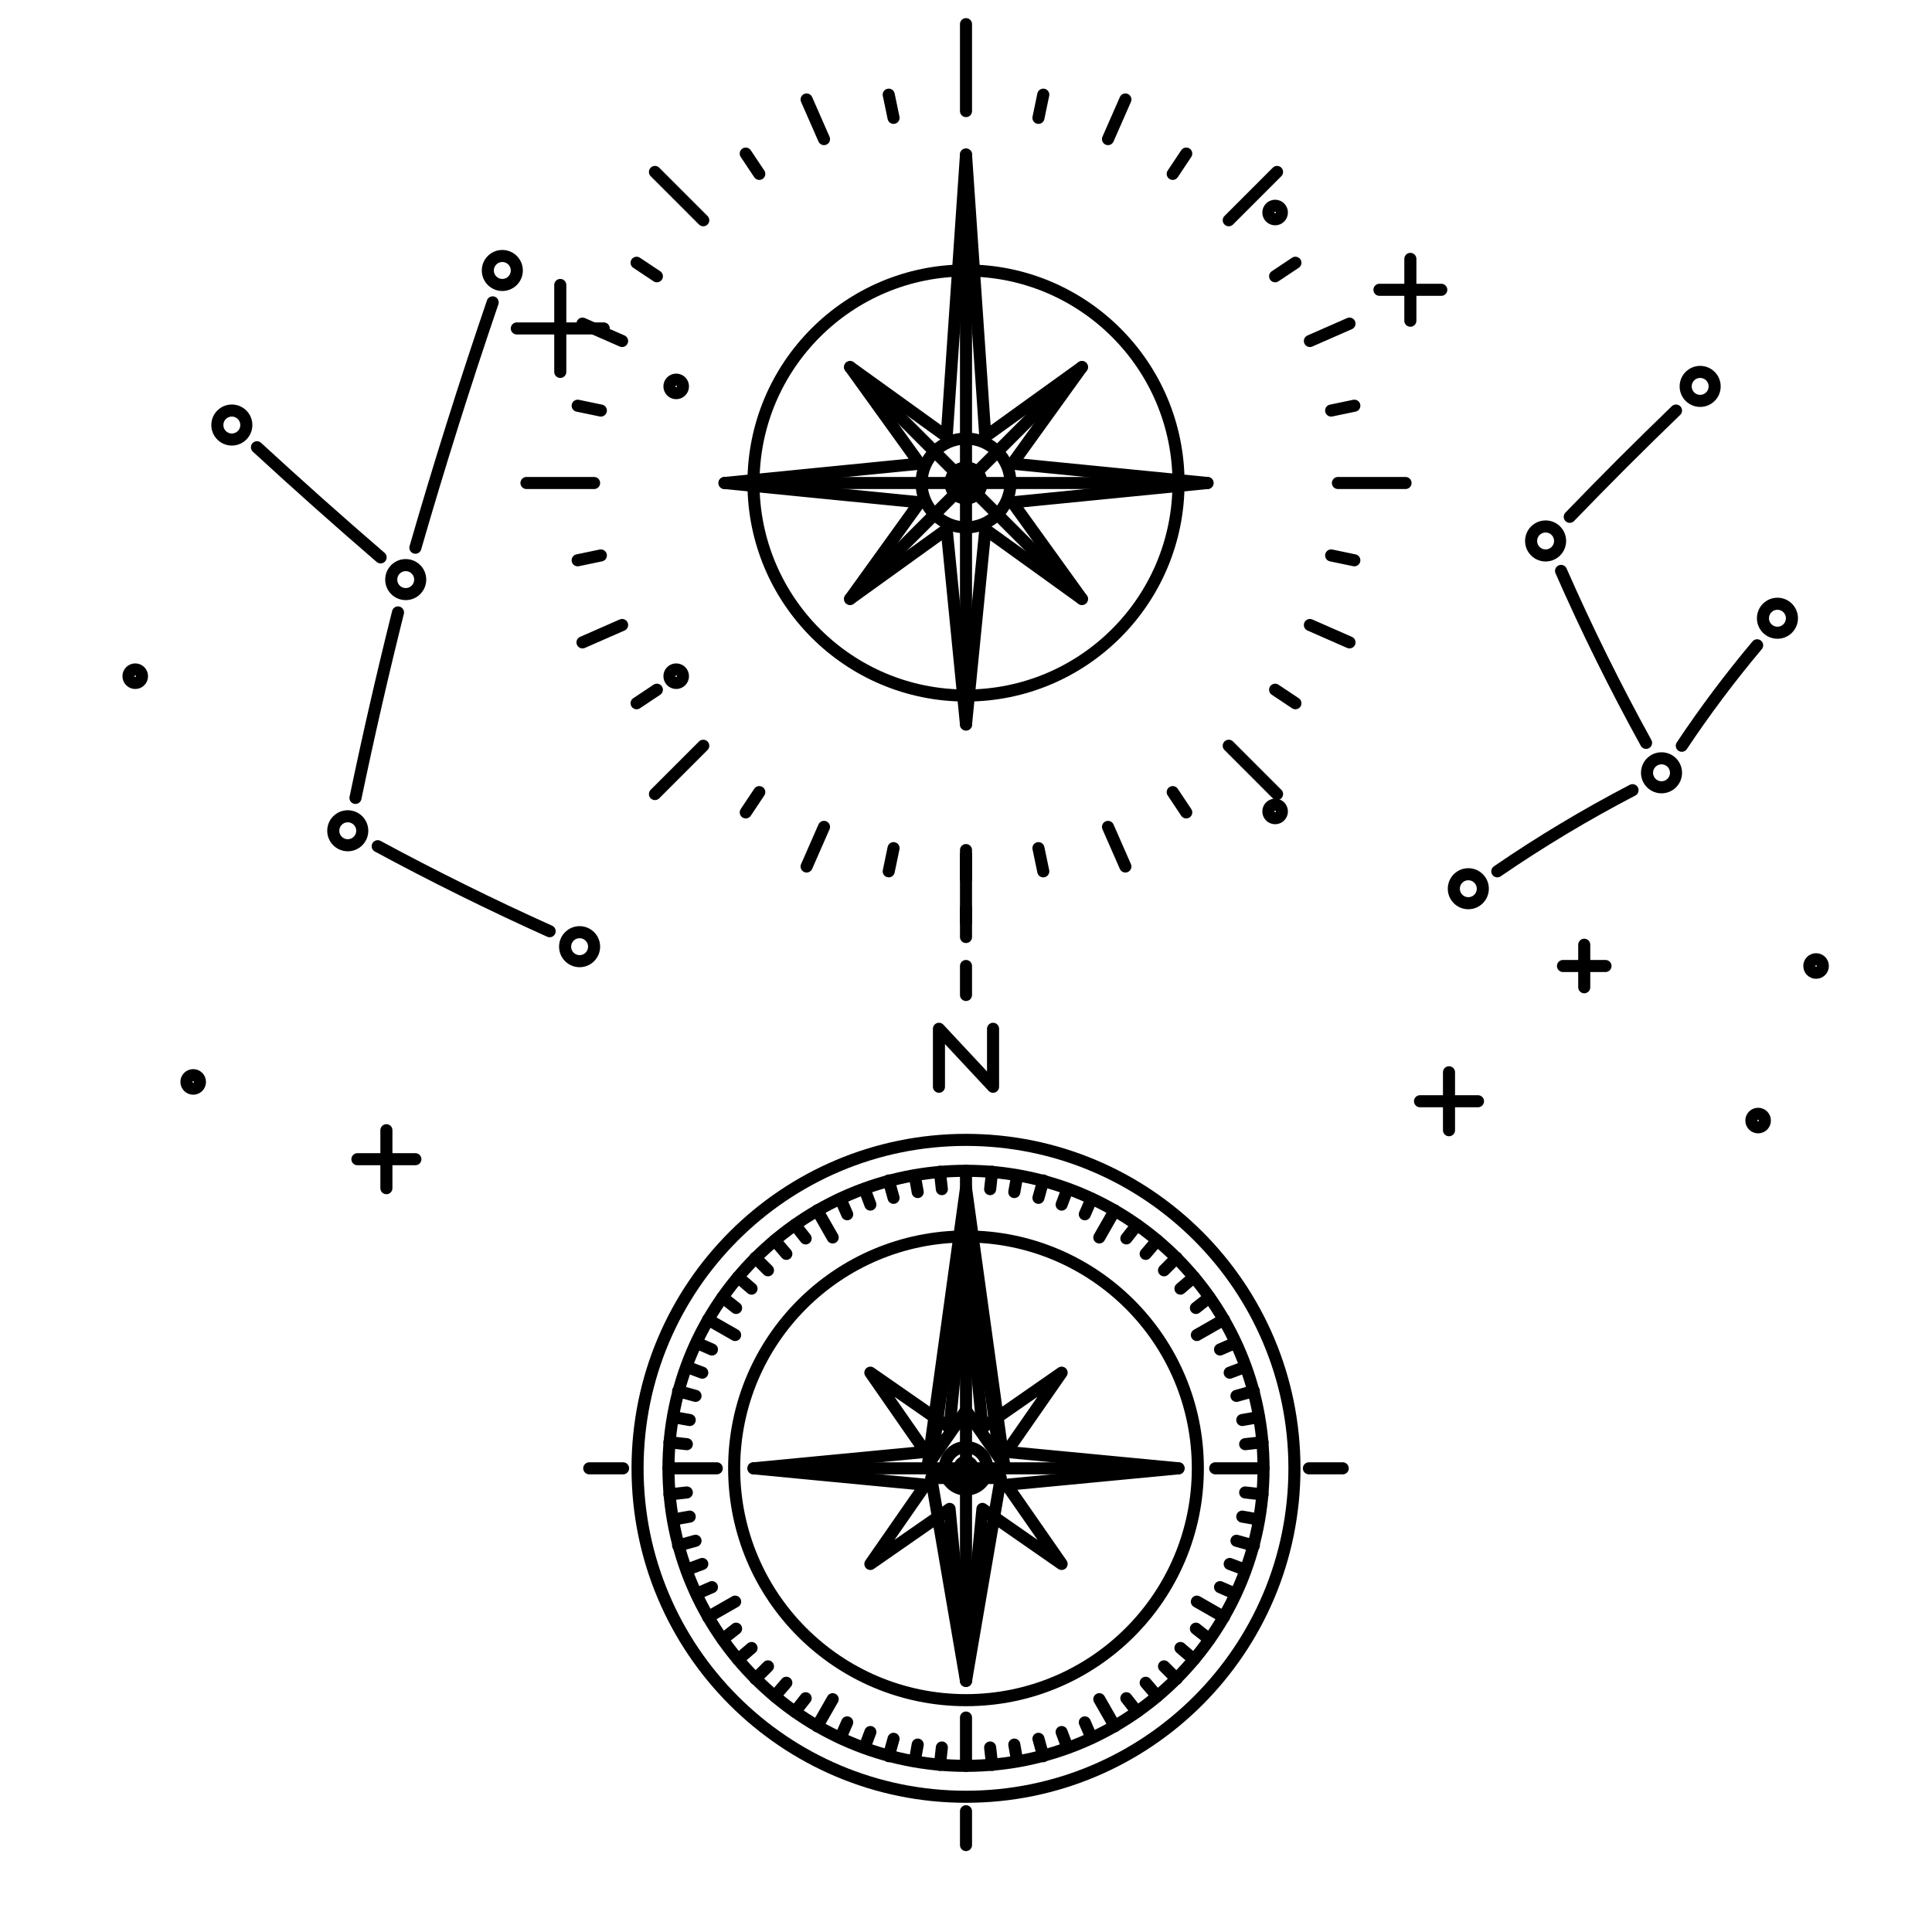
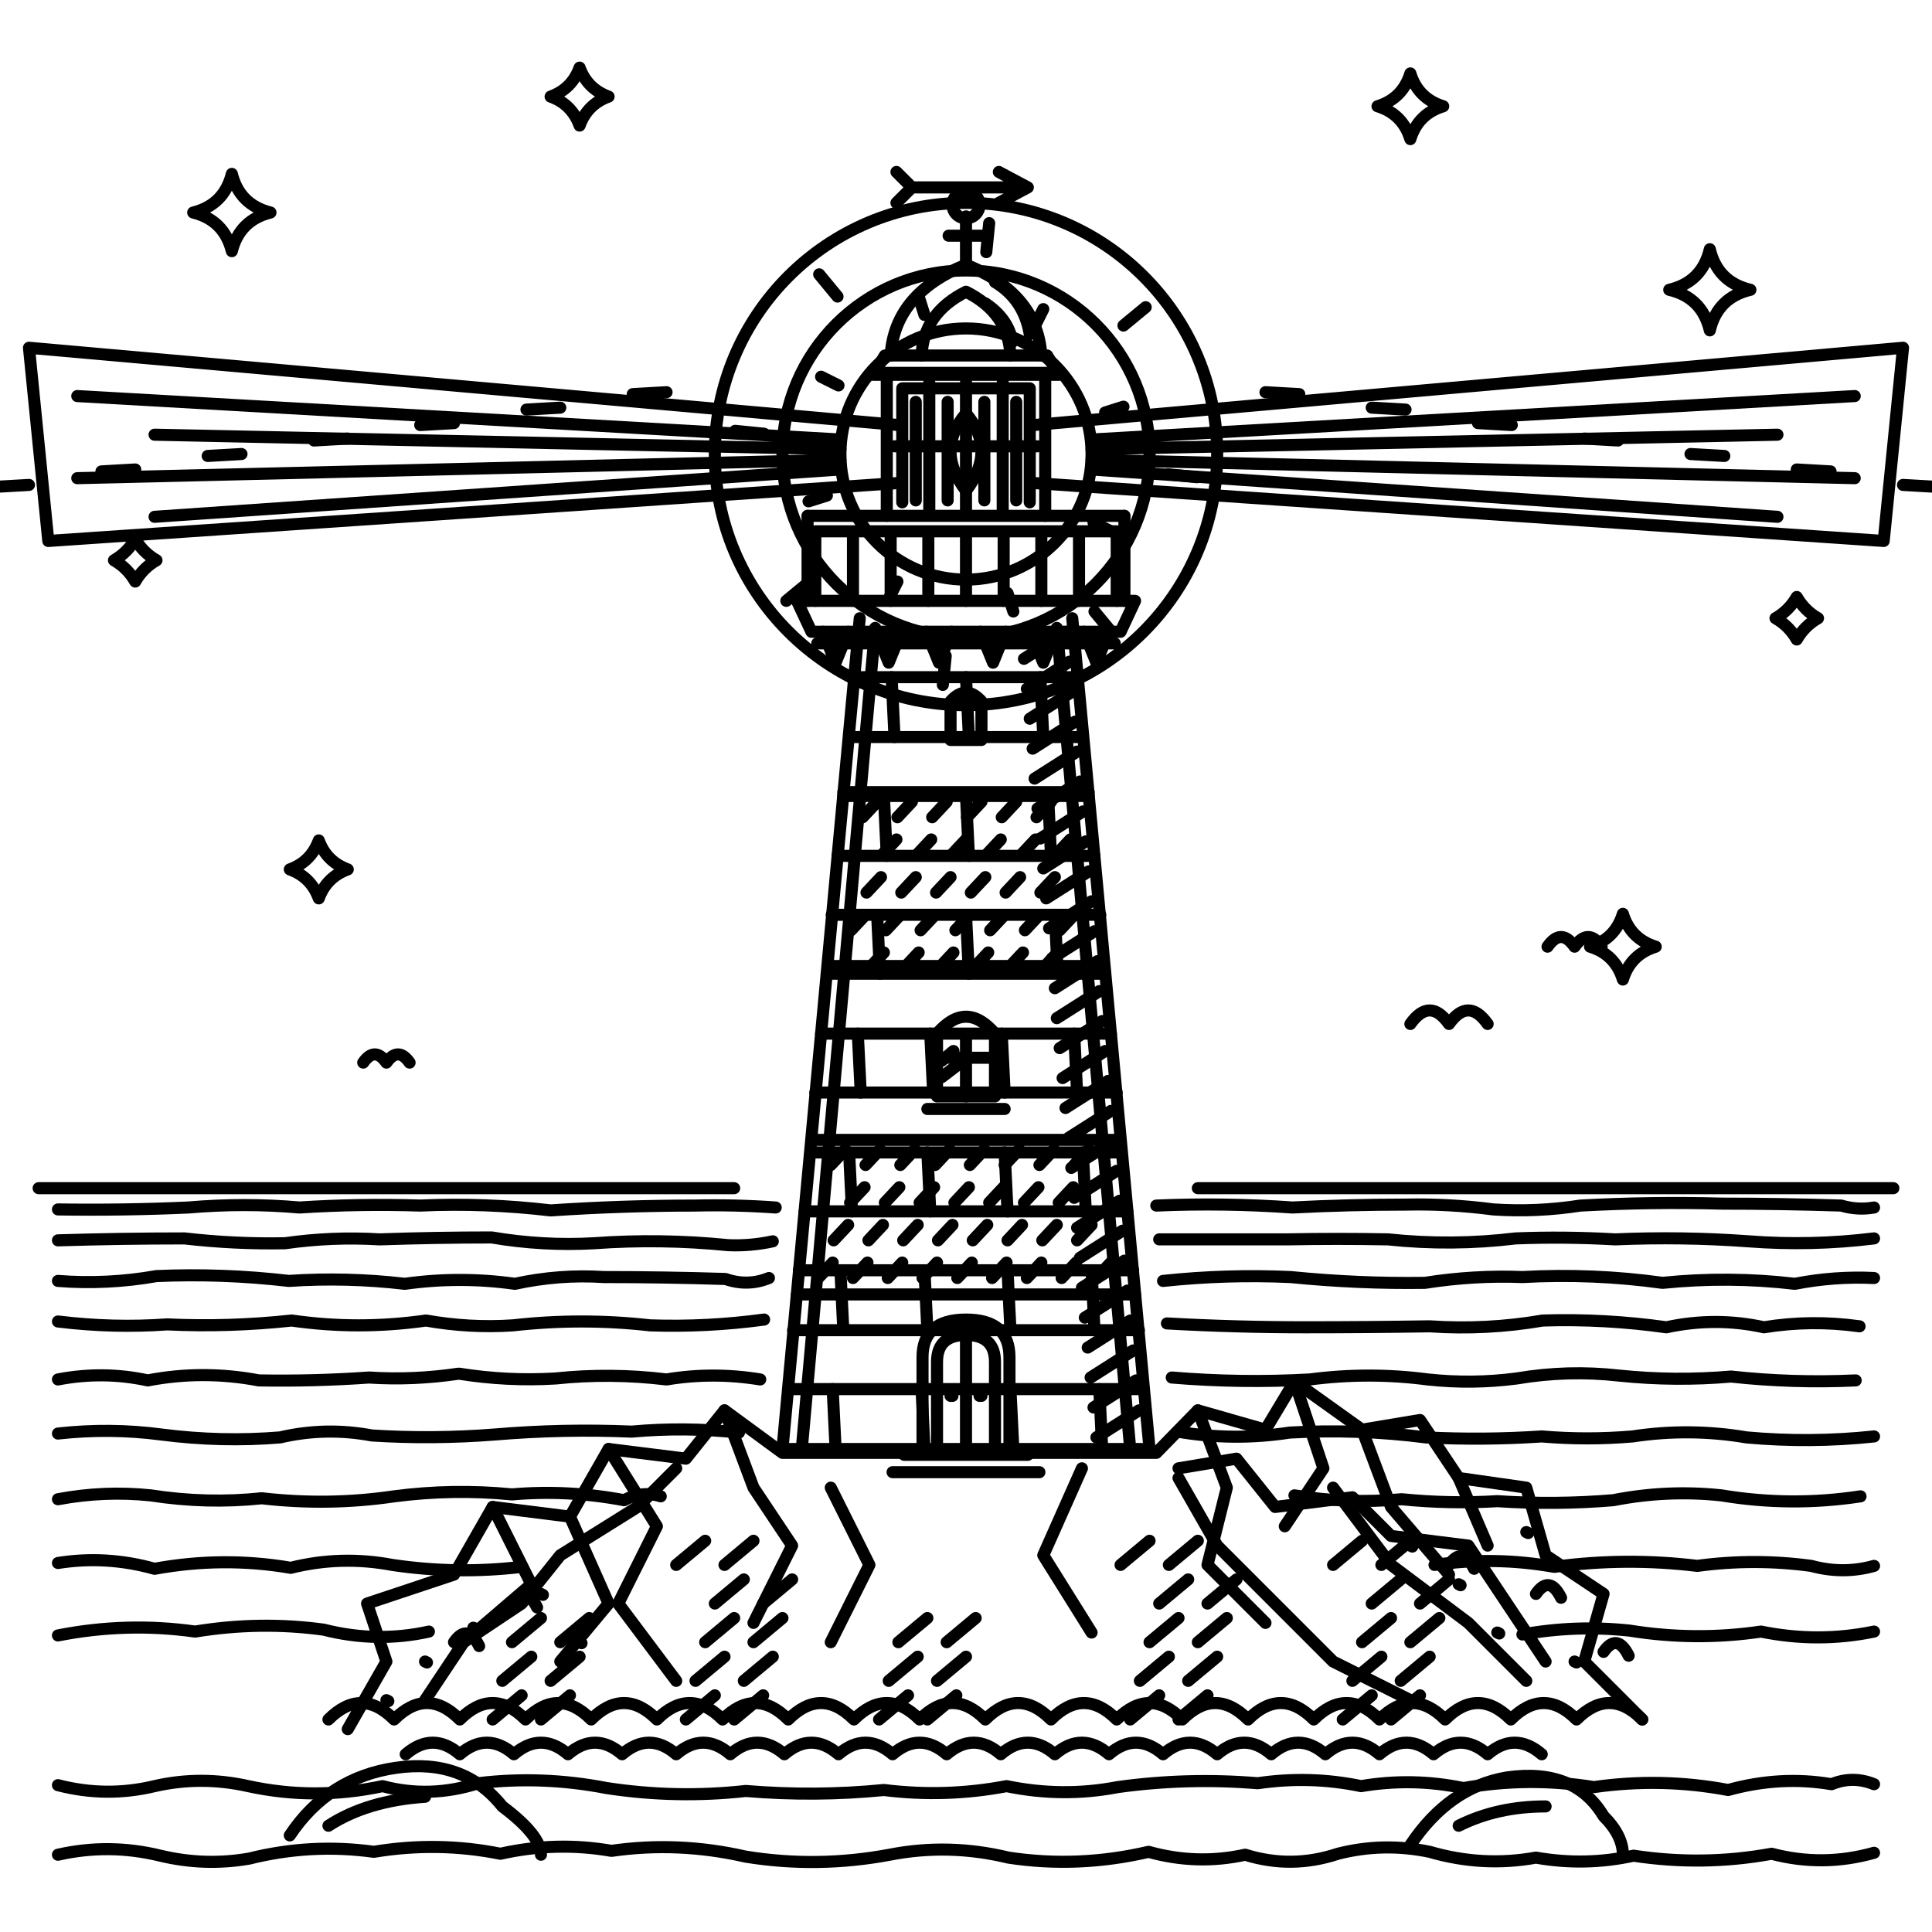
<svg xmlns="http://www.w3.org/2000/svg" viewBox="0 0 200 200" fill="none" stroke="currentColor" stroke-width="1.25" stroke-linecap="round" stroke-linejoin="round">
-   <path class="soft fine" pathLength="1" d="M26.6 46.3Q32.9 52.1 39.4 57.7" />
-   <path class="soft fine" pathLength="1" d="M41.2 63.4Q38.8 73 36.8 82.6" />
-   <path class="soft fine" pathLength="1" d="M39.1 87.6Q47.8 92.3 56.9 96.4" />
-   <path class="soft fine" pathLength="1" d="M43 56.7Q46.7 43.9 51 31.3" />
-   <circle class="lv-twinkle soft" pathLength="1" cx="24" cy="44" r="1.5" />
-   <circle class="lv-twinkle soft" pathLength="1" cx="42" cy="60" r="1.5" />
-   <circle class="lv-twinkle soft" pathLength="1" cx="36" cy="86" r="1.5" />
-   <circle class="lv-twinkle soft" pathLength="1" cx="60" cy="98" r="1.5" />
-   <circle class="lv-twinkle soft" pathLength="1" cx="52" cy="28" r="1.5" />
-   <path class="soft fine" pathLength="1" d="M173.5 42.5Q167.9 47.9 162.5 53.5" />
-   <path class="soft fine" pathLength="1" d="M161.6 59.1Q165.6 68.2 170.4 76.9" />
-   <path class="soft fine" pathLength="1" d="M169 81.8Q161.7 85.6 155 90.2" />
-   <path class="soft fine" pathLength="1" d="M174.1 77.2Q177.7 71.8 181.9 66.8" />
-   <circle class="lv-twinkle soft" pathLength="1" cx="176" cy="40" r="1.5" />
-   <circle class="lv-twinkle soft" pathLength="1" cx="160" cy="56" r="1.5" />
-   <circle class="lv-twinkle soft" pathLength="1" cx="172" cy="80" r="1.5" />
-   <circle class="lv-twinkle soft" pathLength="1" cx="152" cy="92" r="1.5" />
-   <circle class="lv-twinkle soft" pathLength="1" cx="184" cy="64" r="1.5" />
-   <circle class="lv-twinkle soft" pathLength="1" cx="70" cy="40" r="0.7" />
-   <circle class="lv-twinkle soft" pathLength="1" cx="132" cy="22" r="0.7" />
-   <circle class="lv-twinkle soft" pathLength="1" cx="14" cy="70" r="0.7" />
-   <circle class="lv-twinkle soft" pathLength="1" cx="188" cy="100" r="0.7" />
-   <circle class="lv-twinkle soft" pathLength="1" cx="70" cy="70" r="0.7" />
-   <circle class="lv-twinkle soft" pathLength="1" cx="132" cy="84" r="0.7" />
-   <circle class="lv-twinkle soft" pathLength="1" cx="20" cy="112" r="0.7" />
-   <circle class="lv-twinkle soft" pathLength="1" cx="182" cy="116" r="0.7" />
-   <path class="accent" pathLength="1" d="M100 16L102 45.2L112 38L104.8 48L125 50L104.8 52L112 62L102 54.8L100 75L98 54.8L88 62L95.2 52L75 50L95.2 48L88 38L98 45.2L100 16" />
-   <path class="accent fine" pathLength="1" d="M100 50L100 16" />
-   <path class="accent fine" pathLength="1" d="M100 50L125 50" />
-   <path class="accent fine" pathLength="1" d="M100 50L100 75" />
-   <path class="accent fine" pathLength="1" d="M100 50L75 50" />
-   <path class="accent fine" pathLength="1" d="M100 50L112 38" />
-   <path class="accent fine" pathLength="1" d="M100 50L112 62" />
-   <path class="accent fine" pathLength="1" d="M100 50L88 62" />
-   <path class="accent fine" pathLength="1" d="M100 50L88 38" />
-   <g class="lv-pulse">
-     <circle class="accent" pathLength="1" cx="100" cy="50" r="4.6" />
-     <circle class="fill-accent" pathLength="1" cx="100" cy="50" r="1.6" />
-     <path class="accent fine" pathLength="1" d="M100 11.5L100 2.5M107.5 12.2L108 9.8M114.7 14.4L116.5 10.3M121.4 18L122.8 15.9M127.2 22.8L132.2 17.8M132 28.6L134.1 27.2M135.6 35.3L139.7 33.5M137.8 42.5L140.2 42M138.5 50L145.5 50M137.8 57.5L140.2 58M135.6 64.7L139.7 66.5M132 71.4L134.1 72.8M127.2 77.2L132.2 82.2M121.4 82L122.8 84.1M114.7 85.6L116.5 89.7M107.5 87.8L108 90.2M100 88.5L100 95.5M92.5 87.8L92 90.2M85.3 85.6L83.5 89.7M78.6 82L77.2 84.1M72.8 77.2L67.8 82.2M68 71.4L65.9 72.8M64.4 64.7L60.3 66.5M62.2 57.5L59.8 58M61.5 50L54.5 50M62.2 42.5L59.8 42M64.4 35.3L60.3 33.5M68 28.6L65.9 27.2M72.8 22.8L67.8 17.8M78.6 18L77.2 15.9M85.3 14.4L83.5 10.3M92.5 12.2L92 9.8" />
-     <circle class="accent fine soft" pathLength="1" cx="100" cy="50" r="22" />
+   <g class="gx-i03-star k1">
+     <path pathLength="1" class="lv-twinkle " d="M24 18Q24.8 21.2 28 22Q24.8 22.8 24 26Q23.2 22.8 20 22Q23.2 21.2 24 18" />
  </g>
-   <path class="lv-sparkle accent" pathLength="1" d="M53.5 34L62.5 34M58 29.5L58 38.5" />
-   <path class="lv-sparkle" pathLength="1" d="M142.8 30L149.2 30M146 26.8L146 33.2" />
-   <path class="lv-sparkle accent fine" pathLength="1" d="M147 114L153 114M150 111L150 117" />
-   <path class="lv-sparkle fine" pathLength="1" d="M37 120L43 120M40 117L40 123" />
-   <path class="lv-sparkle fine soft" pathLength="1" d="M161.8 100L166.2 100M164 97.8L164 102.2" />
-   <path class="lv-glow accent fine" pathLength="1" d="M100 88L100 91" />
-   <path class="lv-glow accent fine" pathLength="1" d="M100 94L100 97" />
-   <path class="lv-glow accent fine" pathLength="1" d="M100 100L100 103" />
-   <circle pathLength="1" cx="100" cy="152" r="34" />
-   <circle class="fine" pathLength="1" cx="100" cy="152" r="30.8" />
-   <path class="fine" pathLength="1" d="M130.8 152L125.8 152M130.7 154.7L128.9 154.5M130.3 157.3L128.6 157M129.8 160L128 159.5M128.9 162.5L127.3 161.9M127.9 165L126.3 164.3M126.7 167.4L123.9 165.8M125.2 169.7L123.8 168.6M123.6 171.8L122.2 170.6M121.8 173.8L120.5 172.5M119.8 175.6L118.6 174.2M117.7 177.2L116.6 175.8M115.4 178.7L113.8 175.9M113 179.9L112.3 178.3M110.5 180.9L109.9 179.3M108 181.8L107.5 180M105.3 182.3L105 180.6M102.7 182.7L102.5 180.9M100 182.8L100 177.8M97.3 182.7L97.5 180.9M94.7 182.3L95 180.6M92 181.8L92.5 180M89.5 180.9L90.1 179.3M87 179.9L87.7 178.3M84.6 178.7L86.2 175.9M82.3 177.2L83.4 175.8M80.2 175.6L81.4 174.2M78.2 173.8L79.5 172.5M76.4 171.8L77.8 170.6M74.8 169.7L76.2 168.6M73.3 167.4L76.1 165.8M72.1 165L73.7 164.3M71.1 162.5L72.7 161.9M70.2 160L72 159.5M69.7 157.3L71.4 157M69.3 154.7L71.1 154.5M69.2 152L74.2 152M69.3 149.3L71.1 149.5M69.7 146.7L71.4 147M70.2 144L72 144.5M71.1 141.5L72.7 142.1M72.1 139L73.7 139.7M73.3 136.6L76.1 138.2M74.8 134.3L76.2 135.4M76.4 132.2L77.8 133.4M78.2 130.2L79.5 131.5M80.2 128.4L81.4 129.8M82.3 126.8L83.4 128.2M84.6 125.3L86.2 128.1M87 124.1L87.7 125.7M89.5 123.1L90.1 124.7M92 122.2L92.5 124M94.7 121.7L95 123.4M97.3 121.3L97.5 123.1M100 121.2L100 126.2M102.7 121.3L102.5 123.1M105.3 121.7L105 123.4M108 122.2L107.5 124M110.5 123.1L109.9 124.7M113 124.1L112.3 125.7M115.4 125.3L113.8 128.1M117.7 126.8L116.6 128.2M119.8 128.4L118.6 129.8M121.8 130.2L120.5 131.5M123.6 132.2L122.2 133.4M125.2 134.3L123.8 135.4M126.7 136.6L123.9 138.2M127.9 139L126.3 139.7M128.9 141.5L127.3 142.1M129.8 144L128 144.5M130.3 146.7L128.6 147M130.7 149.3L128.9 149.5" />
-   <circle class="fine soft" pathLength="1" cx="100" cy="152" r="24" />
-   <path class="fine" pathLength="1" d="M100 130L101.7 147.8L109.9 142.1L104.2 150.3L122 152L104.2 153.7L109.9 161.9L101.7 156.2L100 174L98.3 156.2L90.1 161.9L95.8 153.7L78 152L95.8 150.3L90.1 142.1L98.3 147.8L100 130" />
-   <path class="fine soft" pathLength="1" d="M100 152L100 130" />
-   <path class="fine soft" pathLength="1" d="M100 152L122 152" />
-   <path class="fine soft" pathLength="1" d="M100 152L100 174" />
-   <path class="fine soft" pathLength="1" d="M100 152L78 152" />
-   <path pathLength="1" d="M135.5 152L139 152" />
-   <path pathLength="1" d="M100 187.5L100 191" />
-   <path pathLength="1" d="M64.5 152L61 152" />
-   <path class="accent" pathLength="1" d="M97.2 112.5L97.2 106.5L102.8 112.5L102.8 106.5" />
-   <g class="lv-sway lv-needle">
-     <path class="accent" pathLength="1" d="M100 123 L104 152 L100 153 L96 152 Z" />
-     <path class="fill-accent" pathLength="1" d="M100 125 L103.5 151 L100 146 L96.5 151 Z" />
-     <path pathLength="1" d="M100 153 L103.6 153 L100 174 L96.4 153 Z" />
+   <g class="gx-i03-star k2">
+     <path pathLength="1" class="lv-twinkle fine" d="M60 7Q60.8 9.2 63 10Q60.8 10.8 60 13Q59.2 10.8 57 10Q59.2 9.2 60 7" />
  </g>
-   <circle pathLength="1" cx="100" cy="152" r="2.2" />
-   <circle class="fill-accent" pathLength="1" cx="100" cy="152" r="0.7" />
+   <g class="gx-i03-star k3">
+     <path pathLength="1" class="lv-twinkle fine" d="M146 7.6Q146.8 10.2 149.4 11Q146.8 11.8 146 14.4Q145.2 11.8 142.6 11Q145.2 10.2 146 7.6" />
+   </g>
+   <g class="gx-i03-star k4">
+     <path pathLength="1" class="lv-twinkle accent" d="M177 25.8Q177.8 29.2 181.2 30Q177.8 30.8 177 34.2Q176.2 30.8 172.8 30Q176.2 29.2 177 25.8" />
+   </g>
+   <g class="gx-i03-star k5">
+     <path pathLength="1" class="lv-twinkle fine" d="M33 87Q33.8 89.2 36 90Q33.8 90.8 33 93Q32.2 90.8 30 90Q32.2 89.2 33 87" />
+   </g>
+   <g class="gx-i03-star k6">
+     <path pathLength="1" class="lv-twinkle " d="M168 94.6Q168.8 97.2 171.4 98Q168.8 98.8 168 101.4Q167.2 98.8 164.6 98Q167.2 97.2 168 94.6" />
+   </g>
+   <g class="gx-i03-star k7">
+     <path pathLength="1" class="lv-twinkle fine soft" d="M14 55.8Q14.8 57.2 16.2 58Q14.8 58.8 14 60.2Q13.2 58.8 11.8 58Q13.2 57.2 14 55.8" />
+   </g>
+   <g class="gx-i03-star k8">
+     <path pathLength="1" class="lv-twinkle fine soft" d="M186 61.8Q186.8 63.2 188.2 64Q186.8 64.8 186 66.2Q185.2 64.8 183.8 64Q185.2 63.2 186 61.8" />
+   </g>
+   <g class="gx-i03-halo">
+     <g class="lv-pulse">
+       <path pathLength="1" class="accent" d="M87 47A13 13 0 1 1 113 47A13 13 0 1 1 87 47" />
+       <path pathLength="1" class="accent fine" d="M81 47A19 19 0 1 1 119 47A19 19 0 1 1 81 47" />
+       <path pathLength="1" class="accent fine soft" d="M74 47A26 26 0 1 1 126 47A26 26 0 1 1 74 47" />
+       <path pathLength="1" class="accent fine soft" d="M120.9 49.1L123.9 49.4M113.2 54.1L115 55M113.3 63.3L115.2 65.6M104.3 61.4L104.9 63.3M97.9 67.9L97.6 70.9M92.9 60.2L92 62M83.7 60.3L81.4 62.2M85.6 51.3L83.7 51.9M79.1 44.9L76.1 44.6M86.8 39.9L85 39M86.7 30.7L84.8 28.4M95.7 32.6L95.1 30.7M102.1 26.1L102.4 23.1M107.1 33.8L108 32M116.3 33.7L118.6 31.8M114.4 42.7L116.3 42.1" />
+     </g>
+   </g>
+   <g class="gx-i03-beams">
+     <g class="lv-i03-beam">
+       <path pathLength="1" class="accent" d="M93 44L3 36L5 56L93 50" />
+       <path pathLength="1" class="accent fine soft" d="M87 45.5L8 41M87 46.5L16 45M87 47.6L8 49.5M87 48.6L16 53.5" />
+       <path pathLength="1" class="accent fine soft" d="M69 40.6L65.5 40.8M58 42.2L54.5 42.4M47 43.8L43.5 44M36 45.4L32.5 45.6M25 47L21.5 47.2M14 48.6L10.5 48.8M3 50.2L-0.5 50.4" />
+       <path pathLength="1" class="accent" d="M107 44L197 36L195 56L107 50" />
+       <path pathLength="1" class="accent fine soft" d="M113 45.5L192 41M113 46.5L184 45M113 47.6L192 49.5M113 48.6L184 53.5" />
+       <path pathLength="1" class="accent fine soft" d="M131 40.6L134.5 40.8M142 42.2L145.5 42.4M153 43.8L156.5 44M164 45.4L167.5 45.6M175 47L178.5 47.2M186 48.6L189.5 48.8M197 50.2L200.5 50.4" />
+     </g>
+   </g>
+   <g>
+     <path pathLength="1" d="M89 64L81 150M111 64L119 150" />
+     <path pathLength="1" class="fine soft" d="M90.6 65L83 150M109.4 65L117 150" />
+     <path pathLength="1" class="fine" d="M88.4 70.1L111.6 70.1M87.9 76.3L112.1 76.3M87.3 82.4L112.7 82.4M86.7 88.6L113.3 88.6M86.1 94.7L113.9 94.7M85.6 100.8L114.4 100.8M85 107L115 107M84.4 113.1L115.6 113.1M83.9 119.3L116.1 119.3M83.3 125.4L116.7 125.4M82.7 131.5L117.3 131.5M82.1 137.7L117.9 137.7M81.6 143.8L118.4 143.8M81 150L119 150" />
+     <path pathLength="1" class="fine soft" d="M92.3 70.1L92.6 76.3M100 70.1L100.3 76.3M107.7 70.1L108 76.3M91.5 82.4L91.8 88.6M100 82.4L100.3 88.6M108.5 82.4L108.8 88.6M90.8 94.7L91.1 100.8M100 94.7L100.3 100.8M109.2 94.7L109.5 100.8M88.8 107L89.1 113.1M96.3 107L96.6 113.1M103.7 107L104 113.1M111.2 107L111.5 113.1M87.9 119.3L88.2 125.4M96 119.3L96.3 125.4M104 119.3L104.3 125.4M112.1 119.3L112.4 125.4M87 131.5L87.3 137.7M95.7 131.5L96 137.7M104.3 131.5L104.6 137.7M113 131.5L113.3 137.7M86.2 143.8L86.5 150M95.4 143.8L95.7 150M104.6 143.8L104.9 150M113.8 143.8L114.1 150" />
+     <path pathLength="1" class="fine" d="M89.3 84.6L90.8 83M92.9 84.6L94.4 83M96.5 84.6L98 83M100.1 84.6L101.6 83M103.7 84.6L105.2 83M107.3 84.6L108.8 83M91.3 88.5L92.8 86.9M94.9 88.5L96.4 86.9M98.5 88.5L100 86.9M102.1 88.5L103.6 86.9M105.7 88.5L107.2 86.9M109.3 88.5L110.8 86.9M89.7 92.4L91.2 90.8M93.3 92.4L94.8 90.8M96.9 92.4L98.4 90.8M100.5 92.4L102 90.8M104.1 92.4L105.6 90.8M107.7 92.4L109.2 90.8M88.1 96.3L89.6 94.7M91.7 96.3L93.2 94.7M95.3 96.3L96.8 94.7M98.9 96.3L100.4 94.7M102.5 96.3L104 94.7M106.1 96.3L107.6 94.7M109.7 96.3L111.2 94.7M90 100.2L91.5 98.6M93.6 100.2L95.1 98.6M97.2 100.2L98.7 98.6M100.8 100.2L102.3 98.6M104.4 100.2L105.9 98.6M108 100.2L109.5 98.6M86 120.6L87.5 119M89.6 120.6L91.1 119M93.2 120.6L94.7 119M96.8 120.6L98.3 119M100.4 120.6L101.9 119M104 120.6L105.5 119M107.6 120.6L109.1 119M111.2 120.6L112.7 119M88 124.5L89.5 122.9M91.6 124.5L93.1 122.9M95.2 124.5L96.7 122.9M98.8 124.5L100.3 122.9M102.4 124.5L103.9 122.9M106 124.5L107.5 122.9M109.6 124.5L111.1 122.9M86.3 128.4L87.8 126.8M89.9 128.4L91.4 126.8M93.5 128.4L95 126.8M97.1 128.4L98.6 126.8M100.7 128.4L102.2 126.8M104.3 128.4L105.8 126.8M107.9 128.4L109.4 126.8M111.5 128.4L113 126.8M84.7 132.3L86.2 130.7M88.3 132.3L89.8 130.7M91.9 132.3L93.4 130.7M95.5 132.3L97 130.7M99.1 132.3L100.6 130.7M102.7 132.3L104.2 130.7M106.3 132.3L107.8 130.7M109.9 132.3L111.4 130.7M113.5 132.3L115 130.7" />
+     <path pathLength="1" class="accent" d="M87.3 82L112.7 82M85.7 100L114.3 100M84 118L116 118M82.5 134L117.5 134" />
+     <path pathLength="1" class="fine soft" d="M106 68.2L110.4 65.4M106.3 71.3L110.7 68.5M106.6 74.4L111 71.6M106.9 77.5L111.3 74.7M107.1 80.6L111.5 77.8M107.4 83.7L111.8 80.9M107.7 86.8L112.1 84M108 89.9L112.4 87.1M108.3 93L112.7 90.2M108.6 96.1L113 93.3M108.9 99.2L113.3 96.4M109.2 102.3L113.6 99.5M109.4 105.4L113.8 102.6M109.7 108.5L114.1 105.7M110 111.6L114.4 108.8M110.3 114.7L114.7 111.9M110.6 117.8L115 115M110.9 120.9L115.3 118.1M111.2 124L115.6 121.2M111.5 127.1L115.9 124.3M111.8 130.2L116.2 127.4M112 133.3L116.4 130.5M112.3 136.4L116.7 133.6M112.6 139.5L117 136.7M112.9 142.6L117.3 139.8M113.2 145.7L117.6 142.9M113.5 148.8L117.9 146" />
+     <path pathLength="1" d="M97 113.5L97 107Q100 103.5 103 107L103 113.5Z" />
+     <path pathLength="1" class="fine" d="M100 107.5L100 113.5M97 109.5L103 109.5" />
+     <path pathLength="1" class="fine" d="M96 114.8L104 114.8" />
+     <path pathLength="1" class="accent fine" d="M97.5 111.5L99.2 110.2M97.5 109.8L98.7 108.8" />
+     <path pathLength="1" class="fine" d="M98.4 76.6L98.4 72.6Q100 70.8 101.6 72.6L101.6 76.6Z" />
+     <path pathLength="1" d="M95.5 150L95.5 140.5Q95.5 136.6 100 136.6Q104.5 136.6 104.5 140.5L104.5 150" />
+     <path pathLength="1" class="fine" d="M97 150L97 141Q97 138.2 100 138.2Q103 138.2 103 141L103 150M100 138.4L100 150" />
+     <path pathLength="1" class="accent" d="M98.4 144.5L98.6 144.5M101.4 144.5L101.6 144.5" />
+     <path pathLength="1" class="fine" d="M93.6 150.6L106.4 150.6M92.4 152.4L107.6 152.4" />
+   </g>
+   <g>
+     <path pathLength="1" d="M82.5 62.2L117.5 62.2L116 65.4L84 65.4Z" />
+     <path pathLength="1" class="fine soft" d="M84.6 66.6L115.4 66.6" />
+     <path pathLength="1" class="fine" d="M85.2 65.4L86.5 68.6L87.8 65.4M90.7 65.4L92 68.6L93.3 65.4M95.9 65.4L97.2 68.6L98.5 65.4M101.5 65.4L102.8 68.6L104.1 65.4M106.7 65.4L108 68.6L109.3 65.4M112.2 65.4L113.5 68.6L114.8 65.4" />
+     <path pathLength="1" d="M83.6 53.4L116.4 53.4" />
+     <path pathLength="1" class="fine" d="M84.4 55L115.6 55" />
+     <path pathLength="1" class="fine" d="M84.4 55.2L84.4 62.2M88.3 55.2L88.3 62.2M92.2 55.2L92.2 62.2M96.1 55.2L96.1 62.2M100 55.2L100 62.2M103.9 55.2L103.9 62.2M107.8 55.2L107.8 62.2M111.7 55.2L111.7 62.2M115.6 55.2L115.6 62.2" />
+     <path pathLength="1" d="M83.6 53.4L83.6 62.2M116.4 53.4L116.4 62.2" />
+   </g>
+   <g>
+     <path pathLength="1" d="M91.8 53.4L91.8 38.6L108.2 38.6L108.2 53.4" />
+     <path pathLength="1" class="fine" d="M93.4 52L93.4 40.2L106.6 40.2L106.6 52" />
+     <path pathLength="1" class="fine" d="M96.2 53L96.2 39.6M100 53L100 39.6M103.8 53L103.8 39.6" />
+     <path pathLength="1" class="fine soft" d="M92.6 46.2L107.4 46.2" />
+     <path pathLength="1" d="M90.4 38.8L109.6 38.8L108.4 36.8L91.6 36.8Z" />
+     <path pathLength="1" d="M92.2 36.8Q92.6 30.4 100 27.4Q107.4 30.4 107.8 36.8" />
+     <path pathLength="1" class="fine" d="M95.4 36.8Q95.6 32.4 100 30.2Q104.4 32.4 104.6 36.8" />
+     <path pathLength="1" class="fine soft" d="M103 29.2Q106 31 106.6 34.6M102 31.4Q104.4 33 104.8 35.4" />
+     <path pathLength="1" d="M100 27.4L100 22.4M98.2 24.4L101.8 24.4" />
+     <path pathLength="1" class="fine" d="M98.6 21.2a1.4 1.4 0 1 0 2.8 0a1.4 1.4 0 1 0 -2.8 0" />
+     <path pathLength="1" class="accent" d="M94.4 19.4L105.6 19.4M103.4 17.8L106.4 19.4L103.4 21M94.4 19.4L92.8 17.8M94.4 19.4L92.8 21" />
+   </g>
+   <g class="gx-i03-core">
+     <path pathLength="1" class="accent fine" d="M94.8 41.6L94.8 51.8M98.1 41.6L98.1 51.8M101.9 41.6L101.9 51.8M105.2 41.6L105.2 51.8" />
+     <path pathLength="1" class="accent" d="M100 42.8Q103.2 46.6 100 50.8Q96.8 46.6 100 42.8" />
+   </g>
+   <g class="lv-wave lv-sm">
+     <path pathLength="1" class="fine soft" d="M6 125.2Q12.8 125.3 19.5 125Q25.3 124.5 31 125Q37.2 124.6 43.5 124.8Q50.2 124.5 57 125.3Q64.5 124.8 71.9 124.8Q76.1 124.7 80.3 125M119.7 124.8Q126.7 124.5 133.8 125Q139.6 124.7 145.5 124.7Q150 124.6 154.6 125.2Q159.1 125.5 163.6 124.8Q171 124.4 178.3 124.6Q184.4 124.6 190.6 124.8Q192.3 125.3 194 125" />
+     <path pathLength="1" class="fine" d="M6 136.8Q11.7 137.5 17.3 137.1Q23.7 137.4 30.2 136.7Q37.1 137.7 44.1 136.7Q48.6 137.5 53.1 137.2Q60.2 136.4 67.3 137.2Q73.2 137.4 79.1 136.6M120.8 137Q127.9 137.4 135.1 137.4Q141.5 137.4 148 137.3Q153.9 137.7 159.7 136.7Q166.1 136.5 172.5 137.4Q177.6 136.3 182.6 137.4Q187.5 136.6 192.5 137.3" />
+     <path pathLength="1" class="fine" d="M6 155.2Q10.8 154.3 15.6 154.8Q21.4 155.7 27.1 155.1Q34 155.9 40.8 154.9Q46.9 154.1 53 154.7Q58.8 154.2 64.6 155.3Q66.5 154.3 68.4 154.9M134 154.8Q139.5 155.7 145.1 155.2Q150.1 155.7 155 155.4Q161 155.8 167 155.3Q172.6 154.2 178.2 154.8Q185.4 156 192.6 154.9" />
+     <path pathLength="1" d="M6 184.8Q11 186.1 16 184.9Q20.8 183.8 25.7 184.9Q32.6 186.4 39.6 184.9Q44.5 186.2 49.5 184.6Q56.1 183.8 62.8 185.1Q70 186.2 77.2 185.4Q84.4 186 91.5 185.3Q97.9 186.1 104.2 184.9Q110 186.1 115.7 185Q122.9 184 130.2 184.6Q135.6 183.8 140.9 184.9Q146.2 184 151.5 185.1Q158.2 183.9 165 185Q172 184 178.9 185.3Q184.3 183.8 189.6 184.7Q191.8 183.8 194 184.7" />
+   </g>
+   <g class="lv-wave">
+     <path pathLength="1" class="fine soft" d="M6 128.4Q12.6 128.2 19.1 128.2Q24.3 128.8 29.5 128.7Q34.4 128 39.3 128.3Q45.1 128.1 50.9 128.1Q56.2 129 61.5 128.7Q68.4 128.2 75.4 128.9Q77.7 129 80 128.5M120 128.3Q126.6 128.3 133.2 128.3Q138.5 128.2 143.7 128.3Q150.3 129 156.9 128.2Q162 128 167.2 128.3Q174.1 128 181 128.5Q187.5 129 194 128.2" />
+     <path pathLength="1" class="fine" d="M6 142.8Q10.7 141.9 15.3 142.9Q21 141.8 26.8 142.9Q32.5 143 38.2 142.6Q42.8 142.9 47.5 142.2Q52.5 143 57.5 142.7Q63.2 142.1 69 142.8Q73.8 142 78.7 142.8M121.3 142.6Q128.5 143.2 135.6 142.8Q141.7 142 147.8 142.8Q152.4 143.3 157 142.7Q162.3 141.8 167.6 142.4Q173.4 143 179.2 142.5Q185.6 143.2 192.1 142.9" />
+     <path pathLength="1" d="M6 161.8Q11 161 16 162.4Q23.1 161.1 30.1 162.3Q35.3 161 40.6 162Q47.3 163 54 162.2M148.5 162Q154.7 161.1 160.9 162.2Q168.3 161.2 175.7 162.1Q181.6 161.3 187.5 162.1Q190.8 163 194 162.1" />
+     <path pathLength="1" d="M6 192Q11.3 190.8 16.6 192.1Q21.2 193.2 25.8 192.4Q32.2 190.8 38.7 191.7Q45.3 190.6 51.8 191.9Q57.6 190.6 63.3 191.6Q70.2 190.6 77.2 192.2Q84.6 193.4 92.1 192Q98.2 190.8 104.4 192.3Q111.6 193.4 118.9 191.7Q123.9 193.1 128.9 192Q133.7 193.5 138.5 191.9Q143.2 190.7 148 191.7Q153.5 193.3 159 192.3Q164.1 193.2 169.1 192.1Q176.3 193.2 183.4 191.9Q188.7 193.3 194 191.8" />
+   </g>
+   <g class="lv-wave">
+     <path pathLength="1" class="fine soft" d="M6 132.6Q11.1 133 16.2 132.1Q23 131.8 29.9 132.6Q35.9 132.2 41.9 132.9Q47.6 132.1 53.3 132.9Q57.9 131.9 62.5 132.2Q68.8 132.2 75.1 132.4Q77.4 133.2 79.6 132.3M120.4 132.6Q127 131.9 133.6 132.2Q140.6 132.9 147.5 132.8Q152.6 132 157.6 132.2Q164.9 131.8 172.1 132.8Q179 132.1 185.8 132.9Q189.9 132.1 194 132.3" />
+     <path pathLength="1" class="fine" d="M6 148.4Q11.4 147.8 16.7 148.5Q22.9 149.3 29 148.8Q33.7 147.7 38.5 148.6Q44.8 149 51.2 148.5Q58.3 147.9 65.4 148.2Q70.9 147.7 76.5 148.3M121.9 148.2Q127.7 149.2 133.5 148.3Q140.6 147.9 147.6 148.8Q153.6 149.1 159.6 148.7Q164.3 149.1 169 148.7Q174.9 147.8 180.8 148.8Q187.4 149.4 194 148.7" />
+     <path pathLength="1" d="M6 169.3Q13.1 167.9 20.2 168.9Q26.9 167.8 33.5 168.7Q39 170.1 44.4 168.9M157.6 169.2Q163.1 168.2 168.7 168.8Q175.5 169.9 182.3 168.9Q188.2 170.1 194 168.9" />
+   </g>
+   <path pathLength="1" class="fine soft" d="M4 123L76 123M124 123L196 123" />
+   <g>
+     <path pathLength="1" d="M36 179L40 172L38 166L47 163L51 156L59 157L63 150L71 151L75 146L81 150.4L119.7 150.4L124 146L131 148L134 143L141 148L147 147L151 153L158 154L160 161L166 165L164 172L170 178" />
+     <path pathLength="1" class="fine" d="M44 176L48 170L54 166L58 161L66 156L70 152M122 152L128 151L132 156L140 155L144 159L152 160L156 166L160 172" />
+     <path pathLength="1" class="fine" d="M51 156L55 164L48 170M59 157L63 166L58 172M63 150L68 158L64 166L70 174M75 146L78 154L82 160L78 168M86 154L90 162L86 170M112 152L108 161L113 169M124 146L127 154L125 162L131 168M134 143L137 152L133 158M141 148L144 156L150 163M151 153L154 160" />
+     <path pathLength="1" class="fine soft" d="M70 162L73 159.5M75 162L78 159.5M116 162L119 159.5M121 162L124 159.5M138 162L141 159.5M143 162L146 159.5M74 166L77 163.5M79 166L82 163.5M120 166L123 163.5M125 166L128 163.5M142 166L145 163.5M147 166L150 163.5M53 170L56 167.5M58 170L61 167.5M73 170L76 167.5M78 170L81 167.5M119 170L122 167.5M124 170L127 167.5M141 170L144 167.5M146 170L149 167.5M93 170L96 167.5M98 170L101 167.5M52 174L55 171.5M57 174L60 171.5M72 174L75 171.5M77 174L80 171.5M118 174L121 171.5M123 174L126 171.5M140 174L143 171.5M145 174L148 171.5M92 174L95 171.5M97 174L100 171.5M51 178L54 175.5M56 178L59 175.5M71 178L74 175.5M76 178L79 175.5M117 178L120 175.5M122 178L125 175.5M139 178L142 175.5M144 178L147 175.5M91 178L94 175.5M96 178L99 175.5" />
+     <path pathLength="1" class="fine" d="M122 153L126 160L132 166L138 172L146 176M138 154L144 162L152 168L158 174" />
+     <path pathLength="1" d="M30 190Q34 184 41 183Q48 182 52 187Q56 190 56 192" />
+     <path pathLength="1" class="fine" d="M34 189Q38 186.4 44 186" />
+     <path pathLength="1" d="M146 191Q150 185 156 184Q163 183 166 188Q168 190 168 192" />
+     <path pathLength="1" class="fine" d="M151 189Q155 187 160 187" />
+   </g>
+   <g class="lv-wave lv-sm">
+     <path pathLength="1" class="fine" d="M34 178Q37.4 174.6 40.8 178Q44.2 174.6 47.6 178Q51 174.6 54.4 178Q57.8 174.6 61.2 178Q64.6 174.6 68 178Q71.4 174.6 74.8 178Q78.2 174.6 81.6 178Q85 174.6 88.4 178Q91.8 174.6 95.2 178Q98.6 174.6 102 178Q105.4 174.6 108.8 178Q112.2 174.6 115.6 178Q119 174.6 122.4 178Q125.8 174.6 129.2 178Q132.6 174.6 136 178Q139.4 174.6 142.8 178Q146.2 174.6 149.6 178Q153 174.6 156.4 178Q159.8 174.6 163.2 178Q166.6 174.6 170 178" />
+     <path pathLength="1" class="fine soft" d="M42 181.6Q44.8 179.2 47.6 181.6Q50.4 179.2 53.2 181.6Q56 179.2 58.8 181.6Q61.6 179.2 64.4 181.6Q67.2 179.2 70 181.6Q72.8 179.2 75.6 181.6Q78.4 179.2 81.2 181.6Q84 179.2 86.8 181.6Q89.6 179.2 92.4 181.6Q95.2 179.2 98 181.6Q100.8 179.2 103.6 181.6Q106.4 179.2 109.2 181.6Q112 179.2 114.8 181.6Q117.6 179.2 120.4 181.6Q123.2 179.2 126 181.6Q128.8 179.2 131.6 181.6Q134.4 179.2 137.2 181.6Q140 179.2 142.8 181.6Q145.6 179.2 148.4 181.6Q151.2 179.2 154 181.6Q156.8 179.2 159.6 181.6" />
+     <path pathLength="1" class="accent" d="M44 172L44.2 172.1M49 168.5L49.2 168.6M56 165L56.2 165.1M60 170L60.2 170.1M146 160L146.2 160.1M151 164L151.2 164.1M155 169L155.2 169.1M163 172L163.2 172.1M158 158.6L158.2 158.7M40 176L40.2 176.1" />
+     <path pathLength="1" class="fine" d="M47 170Q48.4 168 49.6 170.4M53 166Q54.4 164 55.6 166.4M150 162Q151.4 160 152.6 162.4M159 165Q160.4 163 161.6 165.4M166 171Q167.4 169 168.6 171.4" />
+   </g>
+   <g class="lv-drift lv-s">
+     <path pathLength="1" d="M146 106Q148 103.2 150 106Q152 103.2 154 106" />
+     <path pathLength="1" class="fine" d="M160.2 98Q161.6 96 163 98Q164.4 96 165.8 98" />
+     <path pathLength="1" class="fine soft" d="M37.6 110Q38.8 108.3 40 110Q41.2 108.3 42.4 110" />
+   </g>
</svg>
